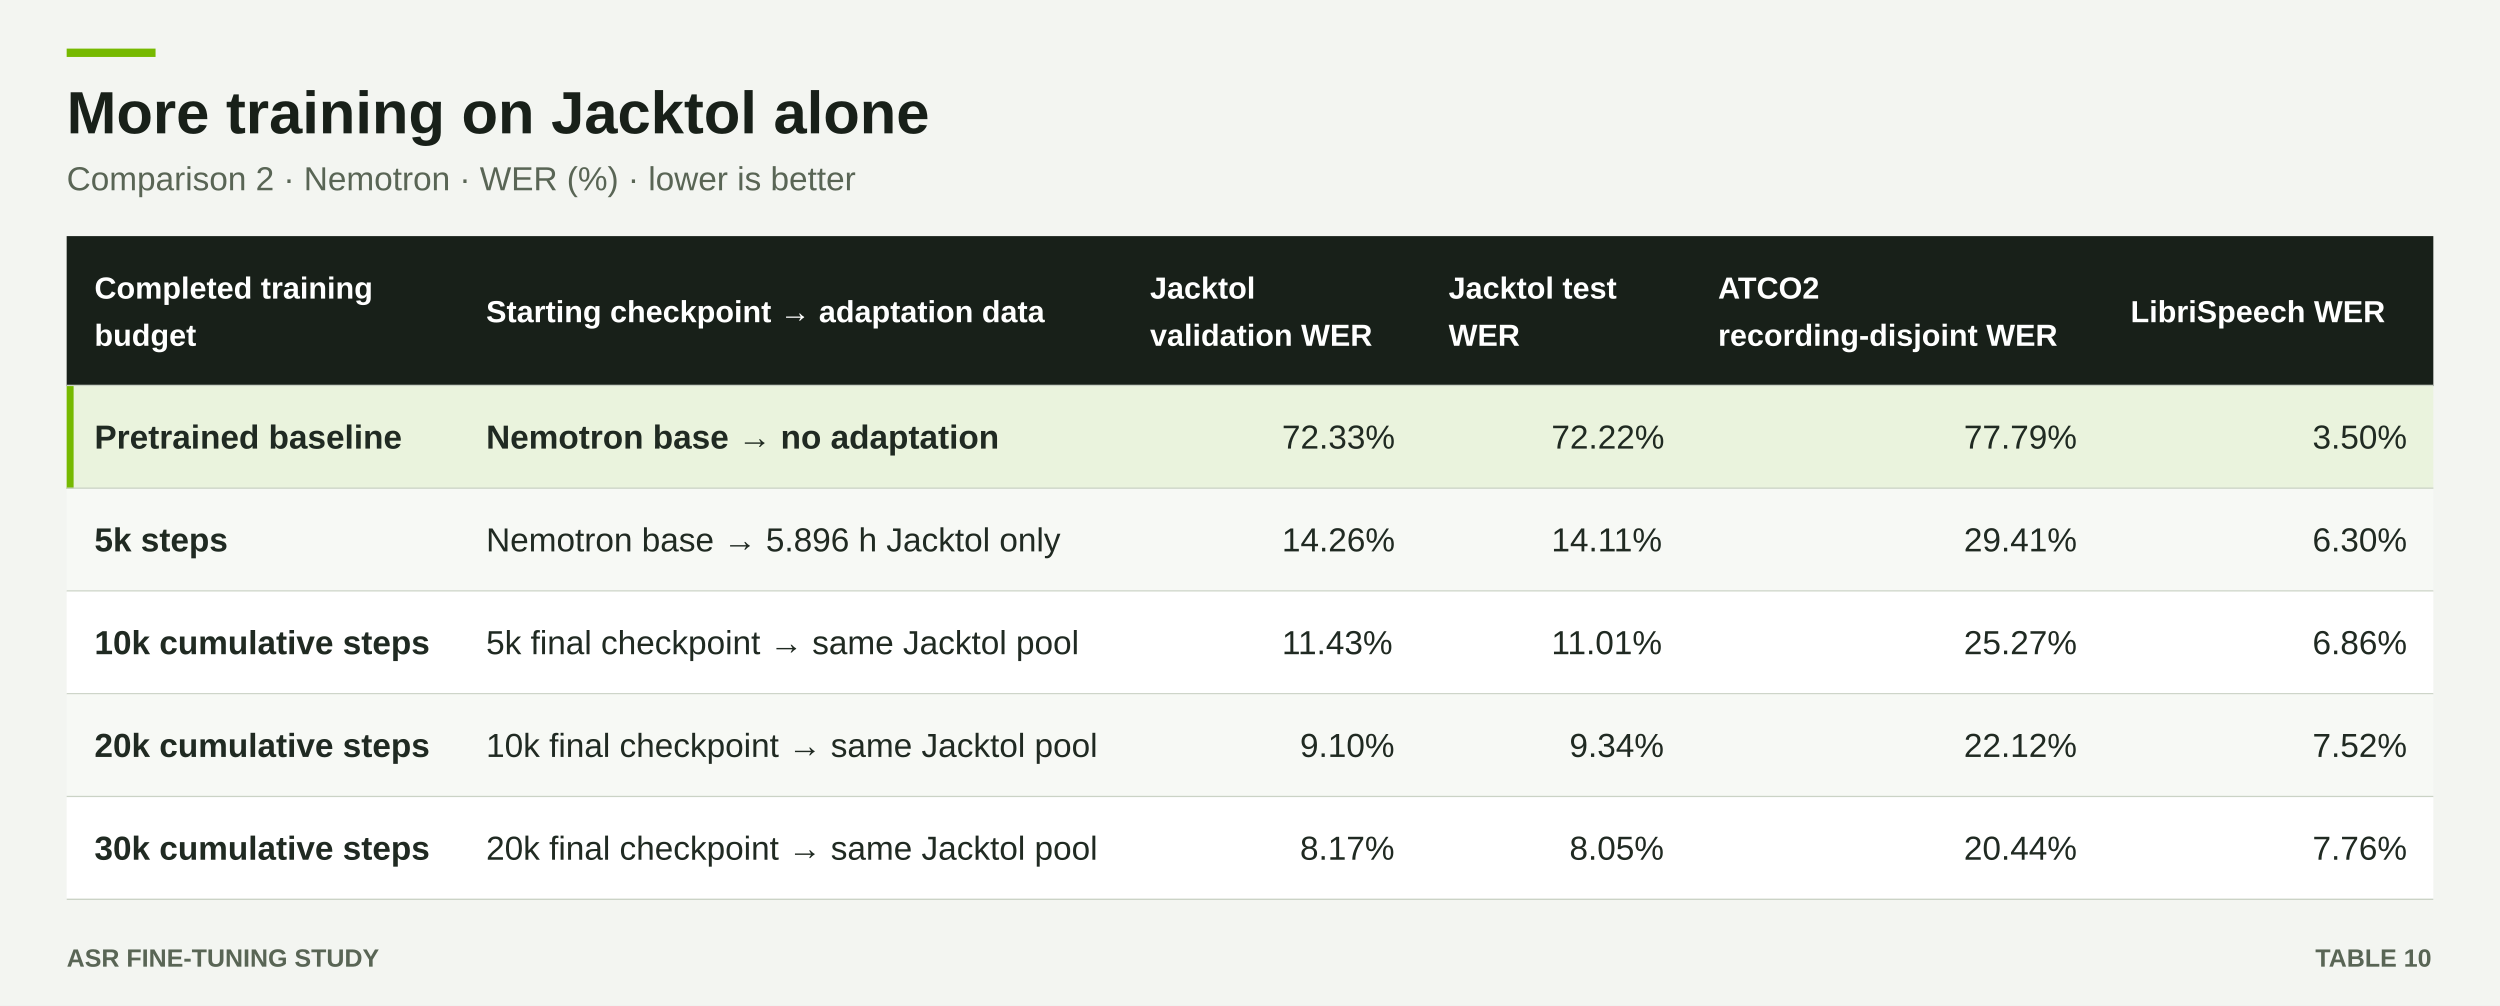
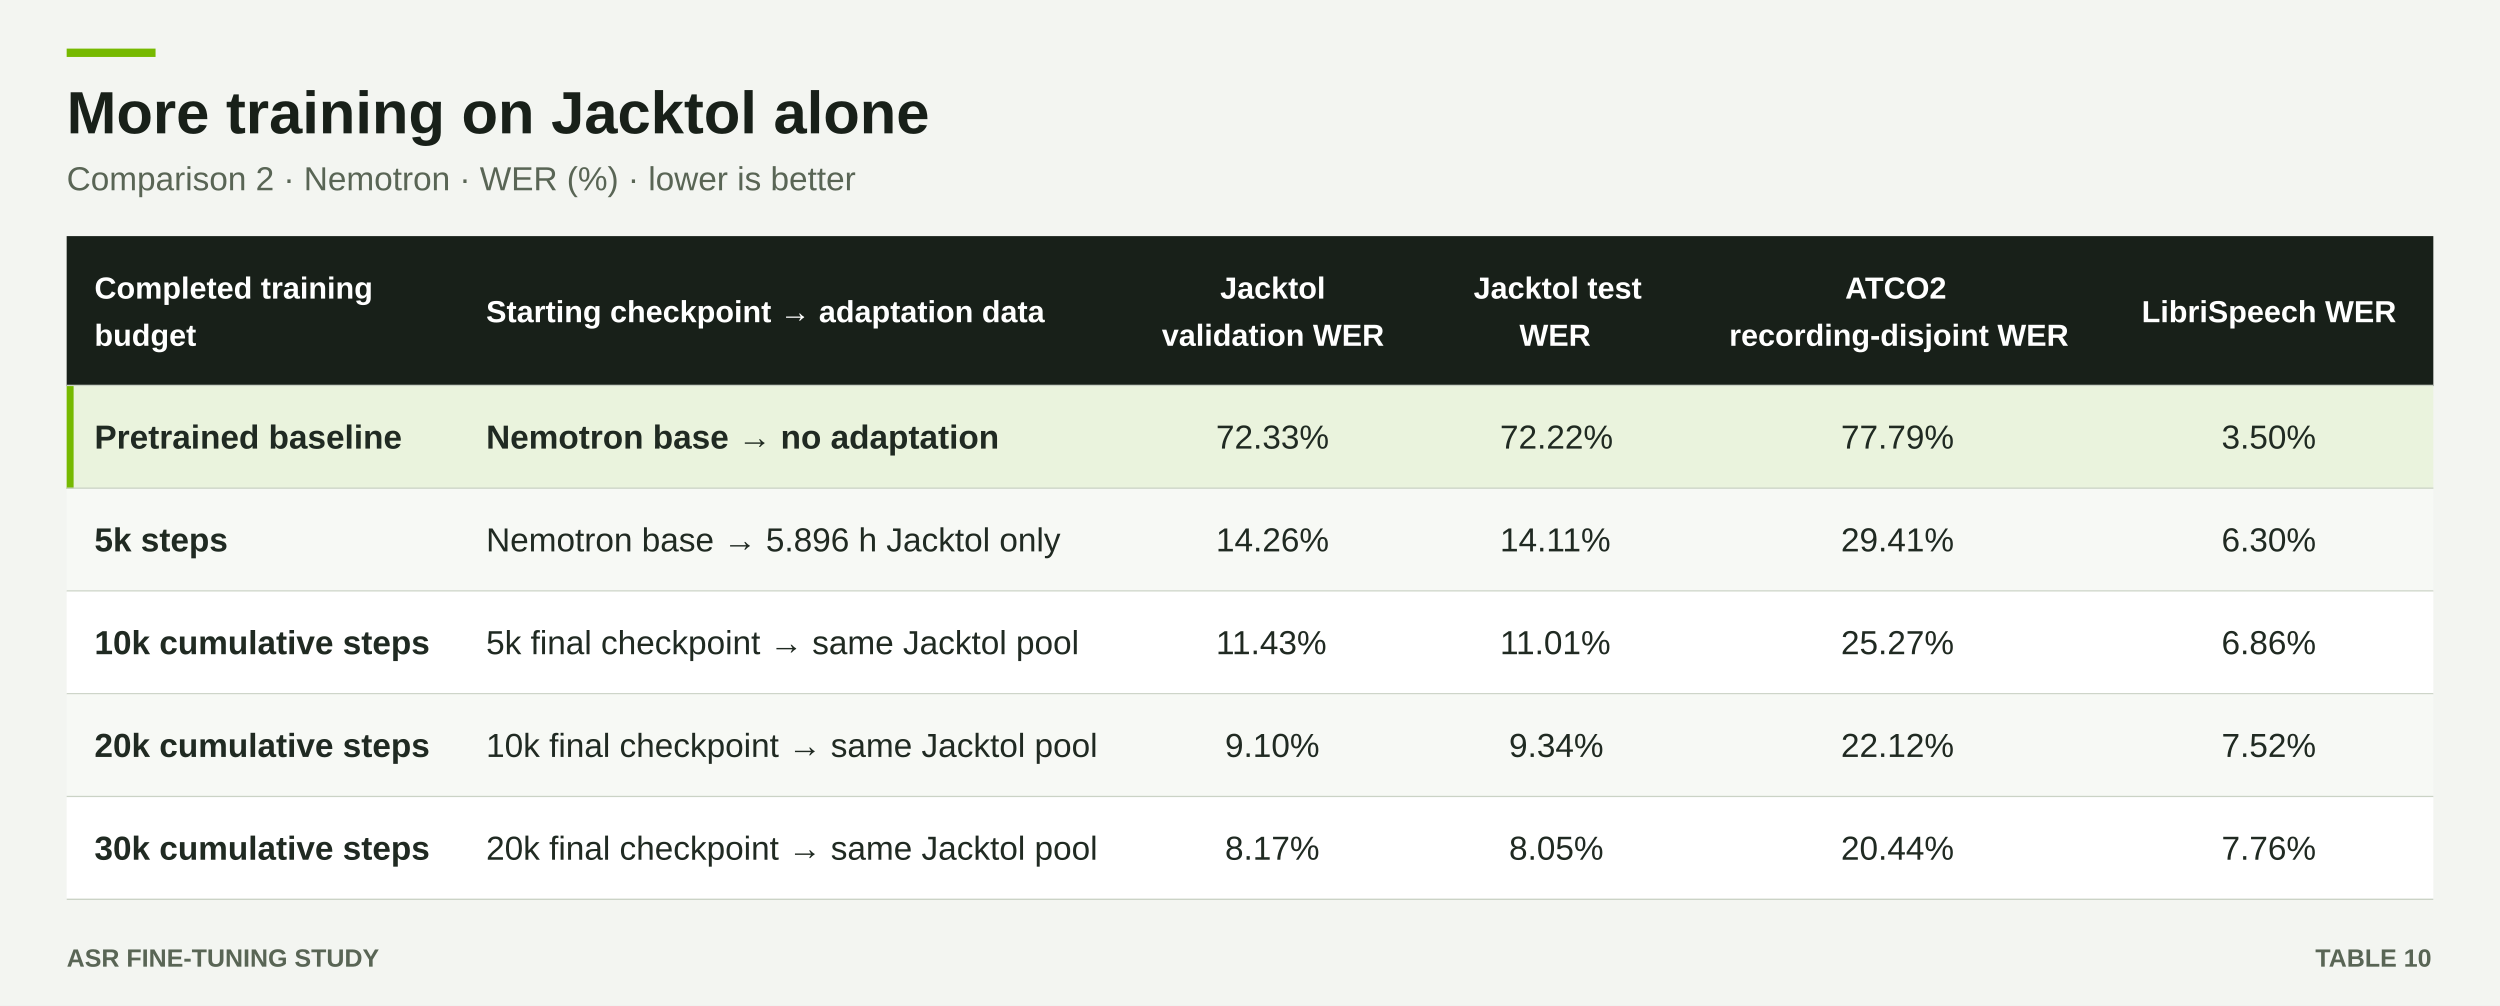
<svg xmlns="http://www.w3.org/2000/svg" width="1800" height="724" viewBox="0 0 1800 724" role="img" aria-labelledby="title">
  <g font-family="Arial, Helvetica, sans-serif">
    <rect x="0" y="0" width="1800" height="724" fill="#F3F5F1" />
    <rect x="48" y="35" width="64" height="6" fill="#76B900" />
    <text x="48.00" y="96" font-size="43" font-weight="700" fill="#182019">More training on Jacktol alone</text>
    <text x="48.00" y="137" font-size="24" font-weight="400" fill="#596555">Comparison 2 · Nemotron · WER (%) · lower is better</text>
    <rect x="48" y="170" width="1704" height="108" fill="#182019" />
    <text x="68.00" y="215.0" font-size="22" font-weight="700" fill="#FFFFFF">Completed training</text>
    <text x="68.00" y="249.0" font-size="22" font-weight="700" fill="#FFFFFF">budget</text>
    <text x="350.00" y="232.0" font-size="22" font-weight="700" fill="#FFFFFF">Starting checkpoint → adaptation data</text>
-     <text x="828.00" y="215.0" font-size="22" font-weight="700" fill="#FFFFFF">Jacktol</text>
-     <text x="828.00" y="249.0" font-size="22" font-weight="700" fill="#FFFFFF">validation WER</text>
-     <text x="1043.00" y="215.0" font-size="22" font-weight="700" fill="#FFFFFF">Jacktol test</text>
-     <text x="1043.00" y="249.0" font-size="22" font-weight="700" fill="#FFFFFF">WER</text>
-     <text x="1237.00" y="215.0" font-size="22" font-weight="700" fill="#FFFFFF">ATCO2</text>
-     <text x="1237.00" y="249.0" font-size="22" font-weight="700" fill="#FFFFFF">recording-disjoint WER</text>
-     <text x="1534.00" y="232.0" font-size="22" font-weight="700" fill="#FFFFFF">LibriSpeech WER</text>
+     <text x="878.50" y="215.0" font-size="22" font-weight="700" fill="#FFFFFF">Jacktol</text>
+     <text x="836.50" y="249.0" font-size="22" font-weight="700" fill="#FFFFFF">validation WER</text>
+     <text x="1061.00" y="215.0" font-size="22" font-weight="700" fill="#FFFFFF">Jacktol test</text>
+     <text x="1094.00" y="249.0" font-size="22" font-weight="700" fill="#FFFFFF">WER</text>
+     <text x="1328.51" y="215.0" font-size="22" font-weight="700" fill="#FFFFFF">ATCO2</text>
+     <text x="1245.00" y="249.0" font-size="22" font-weight="700" fill="#FFFFFF">recording-disjoint WER</text>
+     <text x="1542.00" y="232.0" font-size="22" font-weight="700" fill="#FFFFFF">LibriSpeech WER</text>
    <rect x="48" y="277" width="1704" height="1" fill="#CBD3C6" />
    <rect x="48" y="278" width="1704" height="74" fill="#EAF3DD" />
    <rect x="48" y="278" width="5" height="74" fill="#76B900" />
    <text x="68.00" y="323.0" font-size="24" font-weight="700" fill="#202A22">Pretrained baseline</text>
    <text x="350.00" y="323.0" font-size="24" font-weight="700" fill="#202A22">Nemotron base → no adaptation</text>
-     <text x="923.00" y="323.0" font-size="24" font-weight="400" fill="#202A22">72.33%</text>
-     <text x="1117.00" y="323.0" font-size="24" font-weight="400" fill="#202A22">72.22%</text>
-     <text x="1414.00" y="323.0" font-size="24" font-weight="400" fill="#202A22">77.79%</text>
-     <text x="1665.00" y="323.0" font-size="24" font-weight="400" fill="#202A22">3.50%</text>
+     <text x="875.50" y="323.0" font-size="24" font-weight="400" fill="#202A22">72.33%</text>
+     <text x="1080.00" y="323.0" font-size="24" font-weight="400" fill="#202A22">72.22%</text>
+     <text x="1325.50" y="323.0" font-size="24" font-weight="400" fill="#202A22">77.79%</text>
+     <text x="1599.50" y="323.0" font-size="24" font-weight="400" fill="#202A22">3.50%</text>
    <rect x="48" y="351" width="1704" height="1" fill="#CBD3C6" />
    <rect x="48" y="352" width="1704" height="74" fill="#F7F9F5" />
    <text x="68.00" y="397.0" font-size="24" font-weight="700" fill="#202A22">5k steps</text>
    <text x="350.00" y="397.0" font-size="24" font-weight="400" fill="#202A22">Nemotron base → 5.896 h Jacktol only</text>
-     <text x="923.00" y="397.0" font-size="24" font-weight="400" fill="#202A22">14.26%</text>
-     <text x="1117.03" y="397.0" font-size="24" font-weight="400" fill="#202A22">14.11%</text>
-     <text x="1414.00" y="397.0" font-size="24" font-weight="400" fill="#202A22">29.41%</text>
-     <text x="1665.00" y="397.0" font-size="24" font-weight="400" fill="#202A22">6.30%</text>
+     <text x="875.50" y="397.0" font-size="24" font-weight="400" fill="#202A22">14.26%</text>
+     <text x="1080.02" y="397.0" font-size="24" font-weight="400" fill="#202A22">14.11%</text>
+     <text x="1325.50" y="397.0" font-size="24" font-weight="400" fill="#202A22">29.41%</text>
+     <text x="1599.50" y="397.0" font-size="24" font-weight="400" fill="#202A22">6.30%</text>
    <rect x="48" y="425" width="1704" height="1" fill="#CBD3C6" />
    <rect x="48" y="426" width="1704" height="74" fill="#FFFFFF" />
    <text x="68.00" y="471.0" font-size="24" font-weight="700" fill="#202A22">10k cumulative steps</text>
    <text x="350.00" y="471.0" font-size="24" font-weight="400" fill="#202A22">5k final checkpoint → same Jacktol pool</text>
-     <text x="923.03" y="471.0" font-size="24" font-weight="400" fill="#202A22">11.43%</text>
-     <text x="1117.03" y="471.0" font-size="24" font-weight="400" fill="#202A22">11.01%</text>
-     <text x="1414.00" y="471.0" font-size="24" font-weight="400" fill="#202A22">25.27%</text>
-     <text x="1665.00" y="471.0" font-size="24" font-weight="400" fill="#202A22">6.86%</text>
+     <text x="875.52" y="471.0" font-size="24" font-weight="400" fill="#202A22">11.43%</text>
+     <text x="1080.02" y="471.0" font-size="24" font-weight="400" fill="#202A22">11.01%</text>
+     <text x="1325.50" y="471.0" font-size="24" font-weight="400" fill="#202A22">25.27%</text>
+     <text x="1599.50" y="471.0" font-size="24" font-weight="400" fill="#202A22">6.86%</text>
    <rect x="48" y="499" width="1704" height="1" fill="#CBD3C6" />
    <rect x="48" y="500" width="1704" height="74" fill="#F7F9F5" />
    <text x="68.00" y="545.0" font-size="24" font-weight="700" fill="#202A22">20k cumulative steps</text>
    <text x="350.00" y="545.0" font-size="24" font-weight="400" fill="#202A22">10k final checkpoint → same Jacktol pool</text>
-     <text x="936.00" y="545.0" font-size="24" font-weight="400" fill="#202A22">9.10%</text>
-     <text x="1130.00" y="545.0" font-size="24" font-weight="400" fill="#202A22">9.34%</text>
-     <text x="1414.00" y="545.0" font-size="24" font-weight="400" fill="#202A22">22.12%</text>
-     <text x="1665.00" y="545.0" font-size="24" font-weight="400" fill="#202A22">7.52%</text>
+     <text x="882.00" y="545.0" font-size="24" font-weight="400" fill="#202A22">9.10%</text>
+     <text x="1086.50" y="545.0" font-size="24" font-weight="400" fill="#202A22">9.34%</text>
+     <text x="1325.50" y="545.0" font-size="24" font-weight="400" fill="#202A22">22.12%</text>
+     <text x="1599.50" y="545.0" font-size="24" font-weight="400" fill="#202A22">7.52%</text>
    <rect x="48" y="573" width="1704" height="1" fill="#CBD3C6" />
    <rect x="48" y="574" width="1704" height="74" fill="#FFFFFF" />
    <text x="68.00" y="619.0" font-size="24" font-weight="700" fill="#202A22">30k cumulative steps</text>
    <text x="350.00" y="619.0" font-size="24" font-weight="400" fill="#202A22">20k final checkpoint → same Jacktol pool</text>
-     <text x="936.00" y="619.0" font-size="24" font-weight="400" fill="#202A22">8.17%</text>
-     <text x="1130.00" y="619.0" font-size="24" font-weight="400" fill="#202A22">8.05%</text>
-     <text x="1414.00" y="619.0" font-size="24" font-weight="400" fill="#202A22">20.44%</text>
-     <text x="1665.00" y="619.0" font-size="24" font-weight="400" fill="#202A22">7.76%</text>
+     <text x="882.00" y="619.0" font-size="24" font-weight="400" fill="#202A22">8.17%</text>
+     <text x="1086.50" y="619.0" font-size="24" font-weight="400" fill="#202A22">8.05%</text>
+     <text x="1325.50" y="619.0" font-size="24" font-weight="400" fill="#202A22">20.44%</text>
+     <text x="1599.50" y="619.0" font-size="24" font-weight="400" fill="#202A22">7.76%</text>
    <rect x="48" y="647" width="1704" height="1" fill="#CBD3C6" />
    <text x="48.00" y="696" font-size="18" font-weight="700" fill="#596555">ASR FINE-TUNING STUDY</text>
    <text x="1667.02" y="696" font-size="18" font-weight="700" fill="#596555">TABLE 10</text>
  </g>
</svg>
